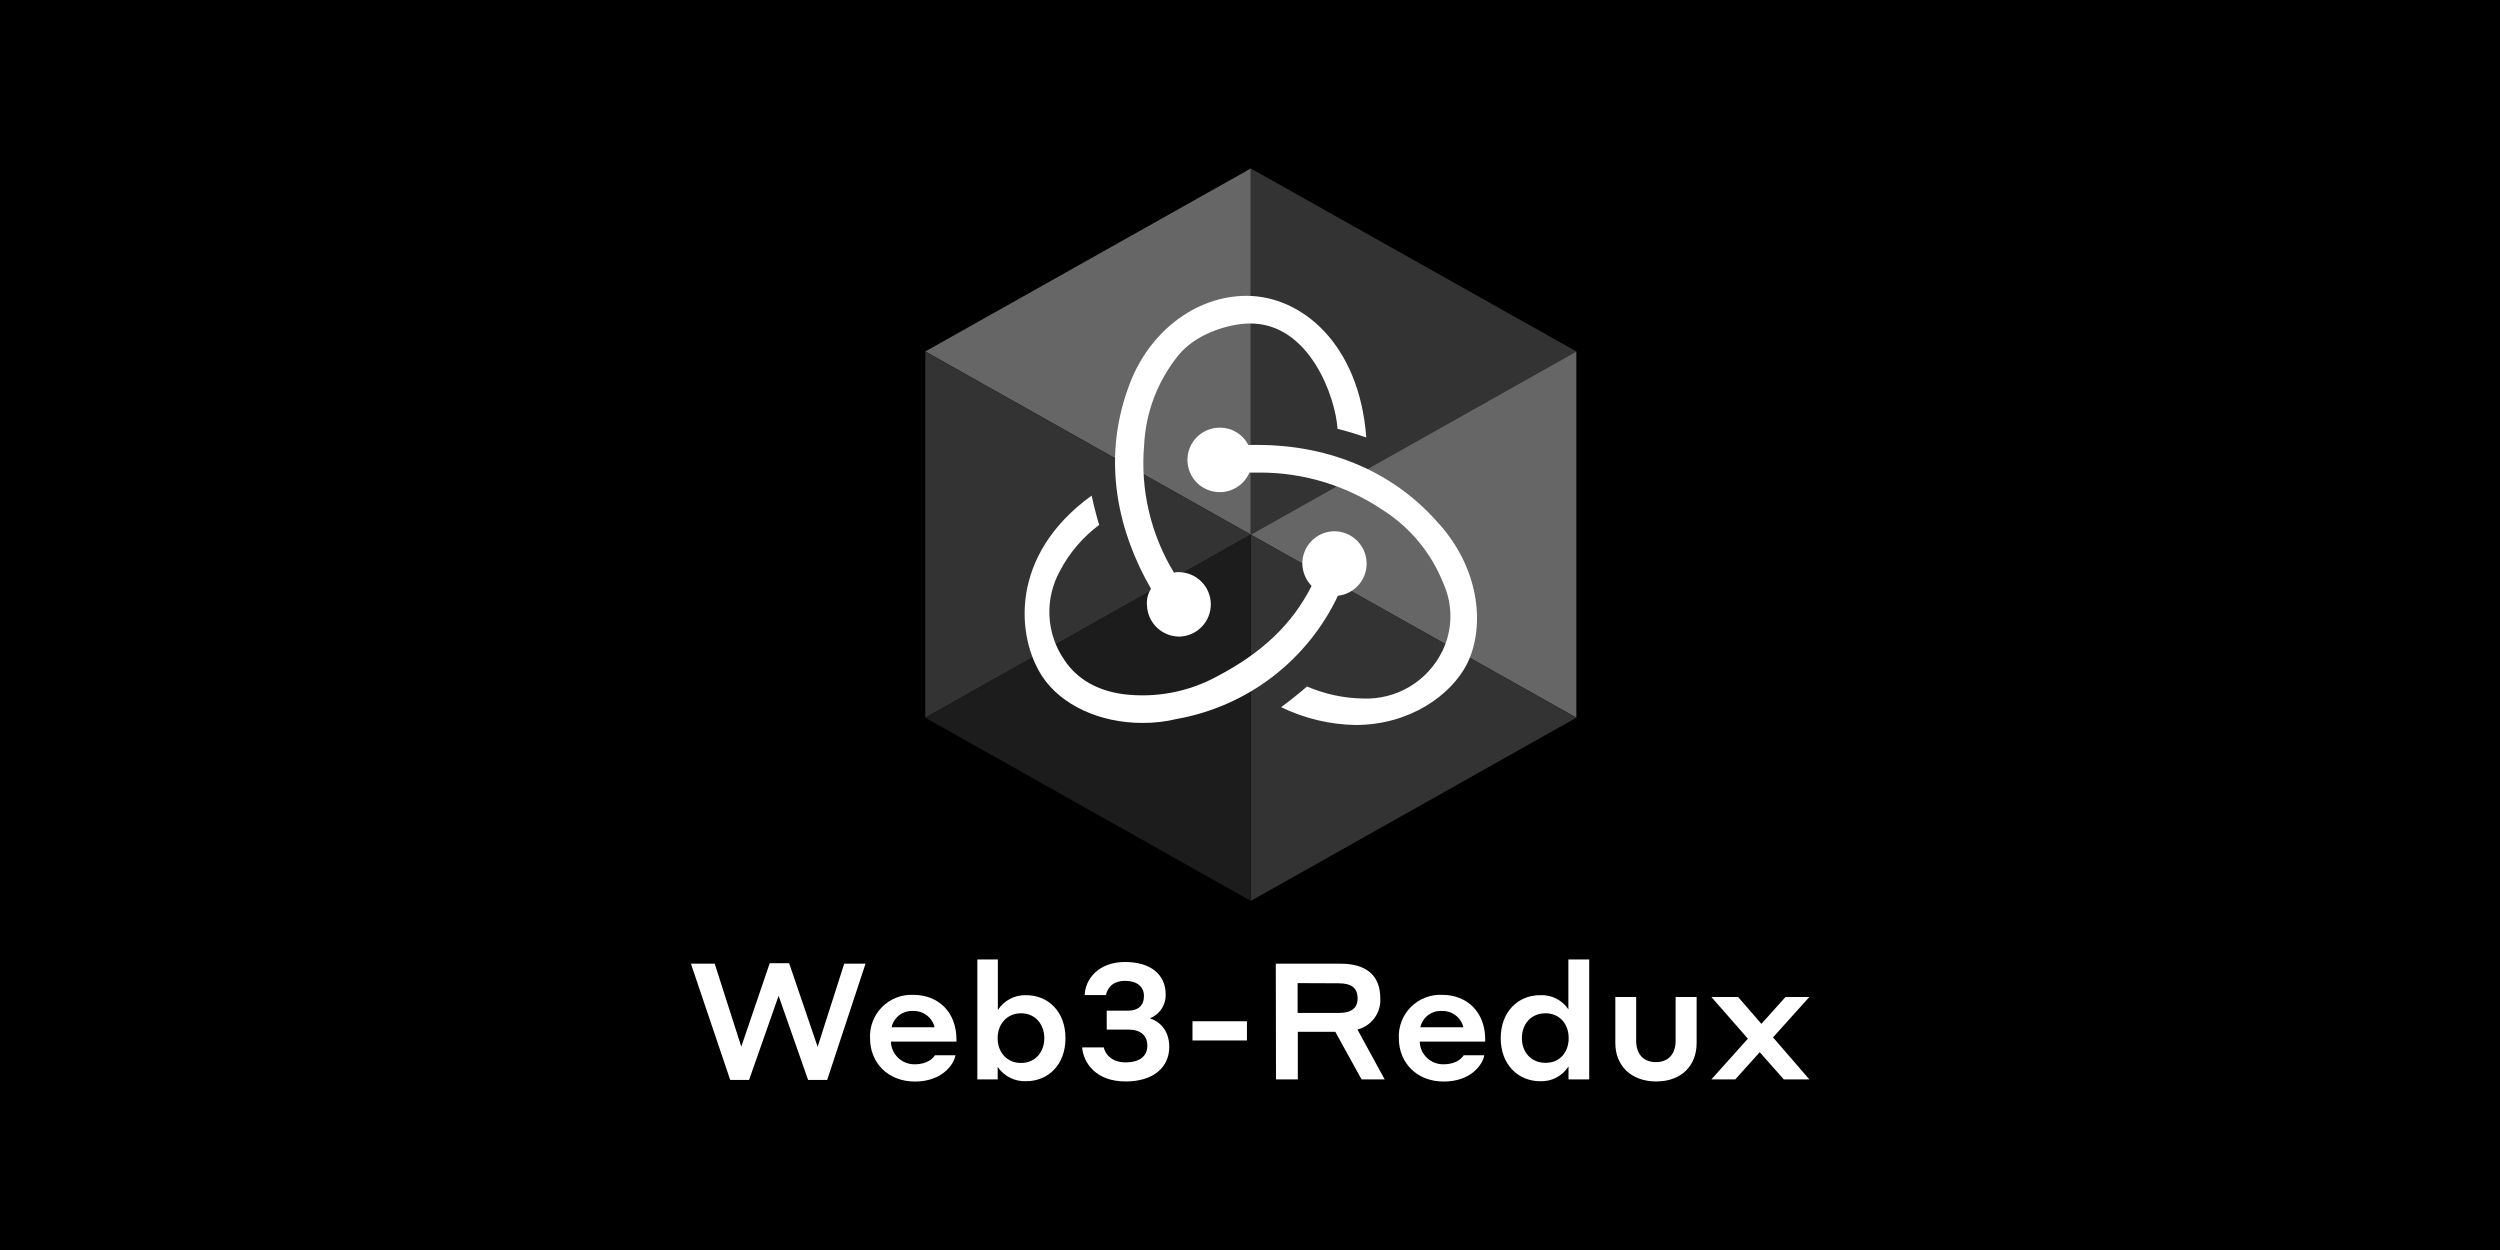
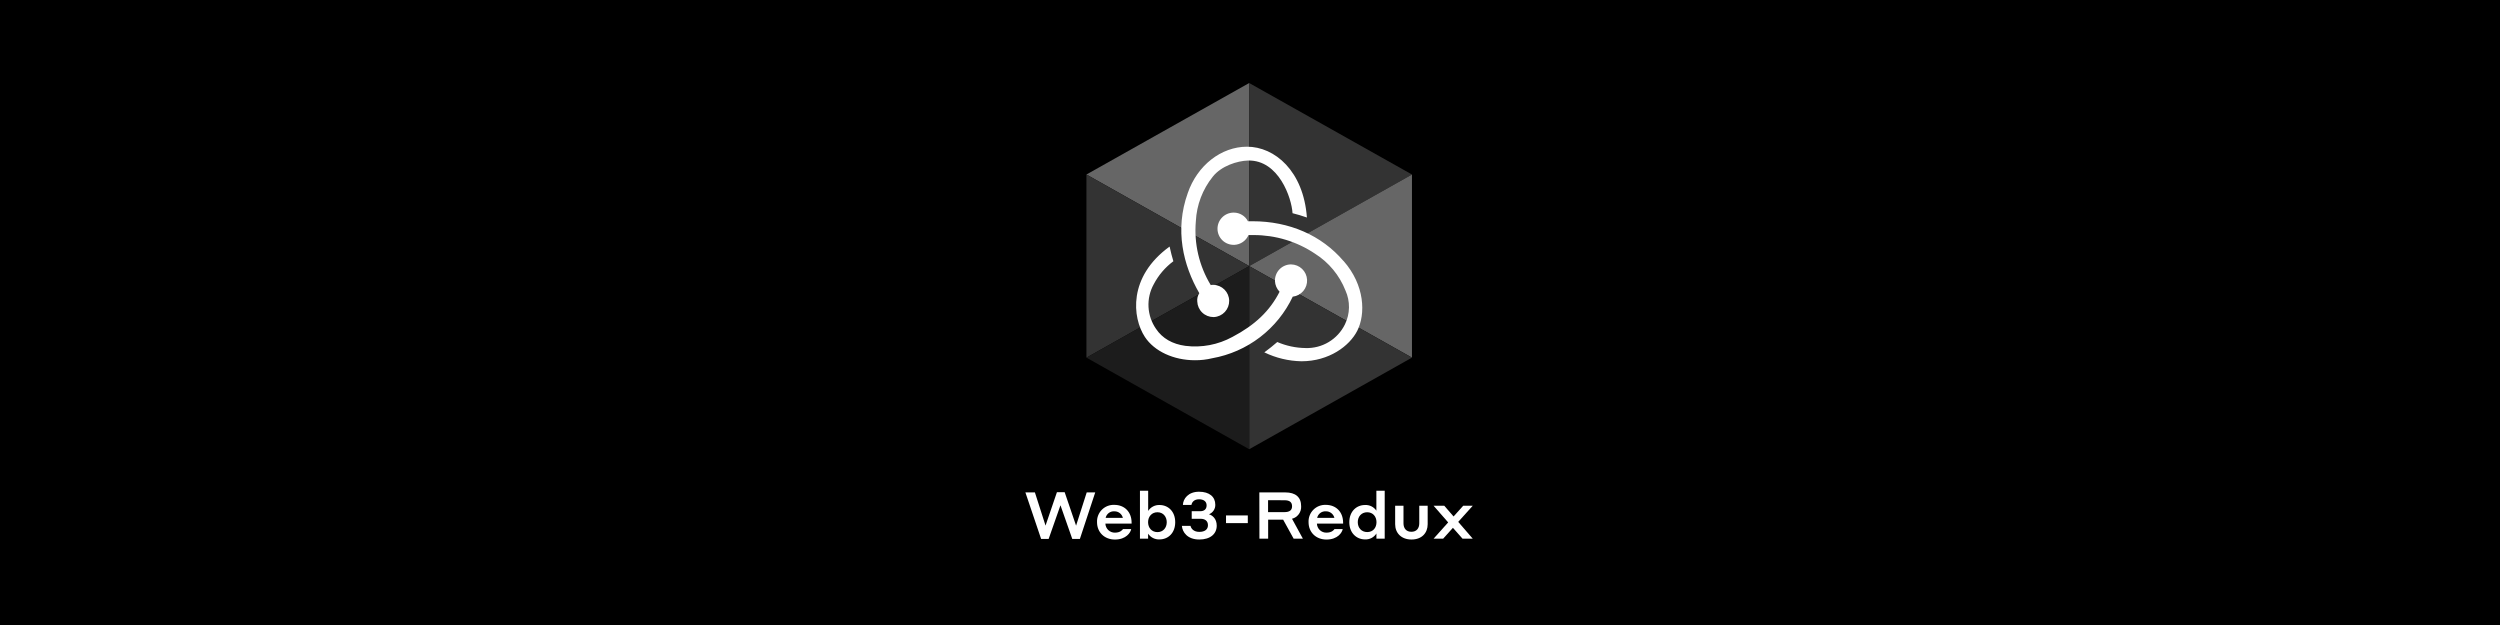
- <svg xmlns="http://www.w3.org/2000/svg" width="1024" height="512" viewBox="0 0 1024 512" fill="none">
-   <rect width="1024" height="512" fill="black" />
-   <path d="M512.338 218.989V69L379 143.96L512.338 218.989Z" fill="#666666" />
-   <path d="M379 143.96V293.971L512.338 218.989L379 143.96Z" fill="#333333" />
-   <path d="M512.315 218.989V69L645.677 143.96L512.315 218.989Z" fill="#333333" />
-   <path d="M645.677 143.96V293.971L512.315 218.989L645.677 143.96Z" fill="#666666" />
-   <path d="M512.338 218.989V369L645.654 293.971L512.338 218.989Z" fill="#333333" />
-   <path d="M512.338 218.989L379 293.971L512.338 369V218.989Z" fill="#1C1C1C" />
-   <path d="M548.073 244.021C551.418 243.626 554.488 241.972 556.658 239.395C558.827 236.818 559.934 233.512 559.753 230.148C559.571 226.784 558.116 223.615 555.681 221.286C553.247 218.958 550.018 217.643 546.649 217.611H546.19C544.455 217.67 542.749 218.07 541.17 218.789C539.59 219.508 538.168 220.532 536.984 221.801C535.801 223.07 534.879 224.56 534.271 226.186C533.664 227.811 533.382 229.541 533.444 231.275C533.611 234.546 534.957 237.647 537.233 240.002C529.218 255.802 516.955 267.354 498.559 277.023C486.813 283.435 473.347 285.99 460.069 284.326C449.459 282.902 441.214 278.194 436.024 270.409C432.328 265.102 430.192 258.867 429.859 252.409C429.526 245.95 431.009 239.528 434.14 233.87C438.011 226.455 443.507 220.01 450.216 215.015C449.275 211.938 447.92 206.771 447.139 202.981C412.966 227.738 416.503 261.222 426.883 277.023C434.646 288.804 450.446 296.107 467.9 296.107C472.664 296.142 477.415 295.595 482.047 294.477C496.285 291.941 509.708 286.03 521.192 277.24C532.675 268.449 541.885 257.034 548.05 243.952L548.073 244.021ZM589.572 214.786C571.636 193.795 545.248 182.243 515.071 182.243H511.305C510.223 180.125 508.58 178.345 506.555 177.098C504.53 175.85 502.201 175.183 499.822 175.17H499.34C495.838 175.234 492.504 176.687 490.073 179.208C487.642 181.73 486.312 185.114 486.376 188.617C486.44 192.119 487.892 195.452 490.414 197.883C492.936 200.315 496.32 201.644 499.822 201.581H500.281C502.752 201.448 505.137 200.627 507.166 199.21C509.195 197.794 510.788 195.839 511.764 193.566H516.013C533.889 193.536 551.368 198.837 566.216 208.792C577.539 215.94 586.291 226.51 591.202 238.969C593.181 243.351 594.166 248.118 594.087 252.926C594.007 257.734 592.865 262.465 590.743 266.78C587.8 272.775 583.186 277.79 577.457 281.221C571.727 284.652 565.127 286.353 558.453 286.117C550.502 286.007 542.651 284.33 535.35 281.179C532.755 283.476 528.024 287.288 524.74 289.654C534.227 294.261 544.602 296.753 555.146 296.957C577.767 296.957 594.509 284.464 600.871 271.97C607.761 258.306 607.232 234.72 589.572 214.694V214.786ZM469.806 248.017C469.937 251.433 471.385 254.666 473.846 257.038C476.308 259.41 479.593 260.737 483.011 260.74H483.471C486.881 260.551 490.086 259.048 492.411 256.547C494.737 254.046 496.003 250.74 495.944 247.325C495.884 243.91 494.504 240.651 492.093 238.232C489.681 235.813 486.426 234.423 483.011 234.353H482.529C481.968 234.317 481.406 234.395 480.876 234.582C471.328 218.884 467.04 200.548 468.635 182.243C469.29 168.902 474.154 156.111 482.529 145.705C489.419 136.978 502.578 132.73 511.535 132.5C536.521 132.018 547.131 163.136 547.843 175.652C550.898 176.341 556.088 177.949 559.625 179.189C556.8 140.974 533.214 121.178 510.593 121.178C489.373 121.178 469.806 136.496 462.021 159.14C451.181 189.317 458.254 218.322 471.46 241.173C470.132 243.211 469.548 245.644 469.806 248.063V248.017Z" fill="white" />
-   <path d="M318.916 407.887L306.822 442.337H299.091L283 394.728H292.738L303.628 428.707L315.286 394.536H323.227L334.902 428.777L345.792 394.728H354.518L338.811 442.337H330.993L318.916 407.887Z" fill="white" />
-   <path d="M391.761 425.705V426.647H364.92C364.993 429.178 366.066 431.576 367.905 433.317C369.743 435.057 372.197 435.998 374.728 435.932C380.138 435.932 382.337 433.192 382.948 432.25H391.359C390.818 435.74 386.124 443 374.728 443C363.785 443 356.368 435.391 356.368 425.251C356.257 422.895 356.638 420.541 357.487 418.339C358.336 416.138 359.634 414.138 361.299 412.466C362.964 410.795 364.959 409.489 367.157 408.631C369.355 407.773 371.707 407.383 374.064 407.485C384.483 407.485 391.761 414.693 391.761 425.705ZM365.181 420.766H382.808C382.337 418.824 381.213 417.102 379.625 415.888C378.037 414.675 376.08 414.043 374.082 414.099C372.046 413.963 370.03 414.561 368.397 415.784C366.764 417.007 365.623 418.775 365.181 420.766V420.766Z" fill="white" />
-   <path d="M408.654 442.127H400.312V393H408.724V413.698C409.966 411.767 411.689 410.191 413.724 409.126C415.758 408.062 418.035 407.544 420.33 407.625C429.213 407.625 436.42 414.222 436.42 425.251C436.42 436.281 429.213 442.86 420.33 442.86C418.044 442.965 415.77 442.481 413.726 441.454C411.681 440.427 409.935 438.892 408.654 436.996V442.127ZM418.201 435.391C424.012 435.391 427.747 430.975 427.747 425.251C427.747 419.527 424.012 415.042 418.253 415.042C412.494 415.042 408.637 419.387 408.637 425.199C408.637 431.01 412.389 435.391 418.253 435.391H418.201Z" fill="white" />
-   <path d="M461.063 442.965C448.846 442.965 443.768 435.356 443.244 429.003H452.11C452.651 431.743 455.321 435.147 461.063 435.147C466.804 435.147 469.946 432.599 469.946 428.34C469.946 424.082 467.136 421.726 462.267 421.726H453.314V413.977H462.04C466.106 413.977 468.567 411.918 468.567 407.974C468.567 404.03 465.565 401.761 460.836 401.761C455.757 401.761 453.558 404.71 453.017 407.572H444.291C444.483 401.237 449.771 394.03 460.783 394.03C471.464 394.03 477.467 399.265 477.467 407.363C477.517 409.456 476.922 411.514 475.764 413.259C474.606 415.004 472.941 416.351 470.993 417.119C474.483 418.183 478.933 421.586 478.933 428.864C478.881 437.258 472.354 442.965 461.063 442.965Z" fill="white" />
-   <path d="M488.445 418.305H510.748V426.176H488.445V418.305Z" fill="white" />
-   <path d="M522.563 394.728H549.143C559.614 394.728 565.373 399.545 565.373 408.881C565.542 411.772 564.701 414.632 562.995 416.971C561.289 419.311 558.823 420.986 556.019 421.709L567.171 442.127H557.694L546.944 422.633H531.586V442.127H522.651L522.563 394.728ZM531.499 402.686V414.902H548.322C553.558 414.902 556.071 412.895 556.071 408.951C556.071 404.623 553.471 402.756 548.322 402.756L531.499 402.686Z" fill="white" />
-   <path d="M608.34 425.705V426.647H581.516C581.589 429.178 582.663 431.576 584.501 433.317C586.34 435.057 588.793 435.998 591.324 435.932C596.734 435.932 598.933 433.192 599.527 432.25H607.939C607.415 435.74 602.808 443 591.324 443C580.382 443 572.965 435.391 572.965 425.251C572.853 422.895 573.234 420.541 574.083 418.339C574.932 416.138 576.231 414.138 577.896 412.466C579.561 410.795 581.556 409.489 583.754 408.631C585.952 407.773 588.304 407.383 590.661 407.485C601.062 407.485 608.34 414.693 608.34 425.705ZM581.778 420.766H599.404C598.934 418.824 597.81 417.102 596.222 415.888C594.633 414.675 592.677 414.043 590.678 414.099C588.642 413.96 586.624 414.556 584.99 415.78C583.356 417.003 582.217 418.773 581.778 420.766Z" fill="white" />
-   <path d="M642.459 436.787C641.227 438.745 639.497 440.34 637.445 441.408C635.393 442.475 633.093 442.976 630.783 442.86C622.057 442.86 614.692 436.263 614.692 425.251C614.692 414.239 621.97 407.625 630.783 407.625C633.056 407.501 635.323 407.97 637.36 408.986C639.398 410.001 641.137 411.529 642.406 413.419V393H650.94V442.127H642.459V436.787ZM633.052 415.042C627.171 415.042 623.366 419.387 623.366 425.199C623.366 431.01 627.171 435.339 633.052 435.339C638.933 435.339 642.528 430.993 642.528 425.199C642.528 419.405 638.794 415.042 633.052 415.042Z" fill="white" />
-   <path d="M661.638 427.258V408.358H670.172V426.316C670.172 431.551 672.982 435.042 678.253 435.042C683.523 435.042 686.333 431.551 686.333 426.316V408.358H694.937V427.258C694.937 436.333 688.863 442.965 678.392 442.965C667.921 442.965 661.638 436.316 661.638 427.258Z" fill="white" />
-   <path d="M720.783 430.975L710.766 442.127H700.975L715.931 425.443L700.975 408.358H711.917L721.464 419.37L731.359 408.358H741.115L726.228 424.902L741.115 442.127H730.643L720.783 430.975Z" fill="white" />
+ <svg xmlns="http://www.w3.org/2000/svg" width="1024" height="256" viewBox="0 0 1024 256" fill="none">
+   <rect width="1024" height="256" fill="black" />
+   <path d="M511.669 108.994V34L445 71.48L511.669 108.994Z" fill="#666666" />
+   <path d="M445 71.48V146.486L511.669 108.994L445 71.48Z" fill="#333333" />
+   <path d="M511.658 108.994V34L578.338 71.48L511.658 108.994Z" fill="#333333" />
+   <path d="M578.338 71.48V146.486L511.658 108.994L578.338 71.48Z" fill="#666666" />
+   <path d="M511.669 108.994V184L578.327 146.486L511.669 108.994Z" fill="#333333" />
+   <path d="M511.669 108.994L445 146.486L511.669 184V108.994Z" fill="#1C1C1C" />
+   <path d="M529.536 121.511C531.209 121.313 532.744 120.486 533.829 119.198C534.914 117.909 535.467 116.256 535.376 114.574C535.286 112.892 534.558 111.308 533.341 110.143C532.124 108.979 530.509 108.322 528.825 108.305H528.595C527.728 108.335 526.875 108.535 526.085 108.895C525.295 109.254 524.584 109.766 523.992 110.4C523.4 111.035 522.939 111.78 522.636 112.593C522.332 113.406 522.191 114.27 522.222 115.138C522.305 116.773 522.978 118.323 524.117 119.501C520.109 127.401 513.977 133.177 504.78 138.011C498.906 141.218 492.174 142.495 485.534 141.663C480.229 140.951 476.107 138.597 473.512 134.704C471.664 132.051 470.596 128.933 470.43 125.704C470.263 122.475 471.005 119.264 472.57 116.435C474.506 112.728 477.253 109.505 480.608 107.008C480.137 105.469 479.46 102.885 479.069 100.991C461.983 113.369 463.751 130.111 468.942 138.011C472.823 143.902 480.723 147.554 489.45 147.554C491.832 147.571 494.208 147.297 496.523 146.738C503.642 145.47 510.354 142.515 516.096 138.12C521.838 133.724 526.443 128.017 529.525 121.476L529.536 121.511ZM550.286 106.893C541.318 96.398 528.124 90.622 513.036 90.622H511.152C510.612 89.563 509.79 88.673 508.777 88.049C507.765 87.425 506.6 87.092 505.411 87.085H505.17C503.419 87.117 501.752 87.843 500.536 89.104C499.321 90.365 498.656 92.057 498.688 93.808C498.72 95.559 499.446 97.226 500.707 98.442C501.968 99.657 503.66 100.322 505.411 100.29H505.641C506.876 100.224 508.068 99.813 509.083 99.105C510.097 98.397 510.894 97.419 511.382 96.283H513.506C522.444 96.268 531.184 98.919 538.608 103.896C544.27 107.47 548.646 112.755 551.101 118.984C552.091 121.176 552.583 123.559 552.543 125.963C552.504 128.367 551.933 130.732 550.872 132.89C549.4 135.887 547.093 138.395 544.228 140.111C541.364 141.826 538.064 142.676 534.727 142.558C530.751 142.504 526.826 141.665 523.175 140.09C521.877 141.238 519.512 143.144 517.87 144.327C522.613 146.631 527.801 147.877 533.073 147.978C544.384 147.978 552.755 141.732 555.935 135.485C559.38 128.653 559.116 116.86 550.286 106.847V106.893ZM490.403 123.509C490.468 125.217 491.192 126.833 492.423 128.019C493.654 129.205 495.296 129.868 497.006 129.87H497.235C498.941 129.776 500.543 129.024 501.706 127.773C502.869 126.523 503.502 124.87 503.472 123.163C503.442 121.455 502.752 119.825 501.546 118.616C500.341 117.406 498.713 116.711 497.006 116.676H496.765C496.484 116.659 496.203 116.698 495.938 116.791C491.164 108.942 489.02 99.774 489.817 90.622C490.145 83.951 492.577 77.556 496.765 72.353C500.209 67.989 506.789 65.865 511.267 65.75C523.761 65.509 529.066 81.068 529.422 87.326C530.949 87.671 533.544 88.474 535.312 89.094C533.9 69.987 522.107 60.089 510.797 60.089C500.186 60.089 490.403 67.748 486.51 79.07C481.09 94.159 484.627 108.661 491.23 120.087C490.566 121.105 490.274 122.322 490.403 123.531V123.509Z" fill="white" />
+   <path d="M434.366 206.955L429.529 220.735H426.436L420 201.691H423.895L428.251 215.283L432.914 201.614H436.091L440.761 215.311L445.117 201.691H448.607L442.325 220.735H439.197L434.366 206.955Z" fill="white" />
+   <path d="M463.504 214.082V214.459H452.768C452.797 215.471 453.226 216.431 453.962 217.127C454.697 217.823 455.679 218.199 456.691 218.173C458.855 218.173 459.735 217.077 459.979 216.7H463.344C463.127 218.096 461.249 221 456.691 221C452.314 221 449.347 217.956 449.347 213.901C449.303 212.958 449.455 212.016 449.795 211.136C450.134 210.255 450.654 209.455 451.32 208.787C451.986 208.118 452.784 207.596 453.663 207.252C454.542 206.909 455.483 206.753 456.426 206.794C460.593 206.794 463.504 209.677 463.504 214.082ZM452.872 212.106H459.923C459.735 211.329 459.285 210.641 458.65 210.155C458.015 209.67 457.232 209.417 456.433 209.44C455.618 209.385 454.812 209.624 454.159 210.114C453.505 210.603 453.049 211.31 452.872 212.106V212.106Z" fill="white" />
+   <path d="M470.262 220.651H466.925V201H470.29V209.279C470.786 208.507 471.476 207.876 472.289 207.451C473.103 207.025 474.014 206.818 474.932 206.85C478.485 206.85 481.368 209.489 481.368 213.9C481.368 218.312 478.485 220.944 474.932 220.944C474.018 220.986 473.108 220.792 472.29 220.382C471.472 219.971 470.774 219.357 470.262 218.599V220.651ZM474.08 217.956C476.405 217.956 477.899 216.19 477.899 213.9C477.899 211.611 476.405 209.817 474.101 209.817C471.797 209.817 470.255 211.555 470.255 213.88C470.255 216.204 471.756 217.956 474.101 217.956H474.08Z" fill="white" />
+   <path d="M491.225 220.986C486.338 220.986 484.307 217.942 484.098 215.401H487.644C487.86 216.497 488.928 217.859 491.225 217.859C493.522 217.859 494.778 216.839 494.778 215.136C494.778 213.433 493.654 212.49 491.707 212.49H488.126V209.391H491.616C493.242 209.391 494.227 208.567 494.227 206.99C494.227 205.412 493.026 204.504 491.134 204.504C489.103 204.504 488.223 205.684 488.007 206.829H484.516C484.593 204.295 486.708 201.412 491.113 201.412C495.386 201.412 497.787 203.506 497.787 206.745C497.807 207.583 497.569 208.406 497.106 209.104C496.643 209.801 495.976 210.34 495.197 210.647C496.593 211.073 498.373 212.435 498.373 215.346C498.352 218.703 495.742 220.986 491.225 220.986Z" fill="white" />
+   <path d="M502.178 211.122H511.099V214.27H502.178V211.122Z" fill="white" />
+   <path d="M515.825 201.691H526.457C530.646 201.691 532.949 203.618 532.949 207.353C533.017 208.509 532.681 209.653 531.998 210.589C531.316 211.524 530.329 212.194 529.208 212.483L533.668 220.651H529.878L525.578 212.853H519.435V220.651H515.86L515.825 201.691ZM519.4 204.874V209.761H526.129C528.223 209.761 529.229 208.958 529.229 207.38C529.229 205.649 528.188 204.902 526.129 204.902L519.4 204.874Z" fill="white" />
+   <path d="M550.136 214.082V214.459H539.406C539.436 215.471 539.865 216.431 540.6 217.127C541.336 217.823 542.317 218.199 543.33 218.173C545.494 218.173 546.373 217.077 546.611 216.7H549.975C549.766 218.096 547.923 221 543.33 221C538.953 221 535.986 217.956 535.986 213.901C535.941 212.958 536.094 212.016 536.433 211.136C536.773 210.255 537.292 209.455 537.958 208.787C538.624 208.118 539.422 207.596 540.301 207.252C541.181 206.909 542.122 206.753 543.064 206.794C547.225 206.794 550.136 209.677 550.136 214.082ZM539.511 212.106H546.562C546.373 211.329 545.924 210.641 545.289 210.155C544.653 209.67 543.871 209.417 543.071 209.44C542.257 209.384 541.449 209.622 540.796 210.112C540.142 210.601 539.687 211.309 539.511 212.106Z" fill="white" />
+   <path d="M563.783 218.515C563.291 219.298 562.599 219.936 561.778 220.363C560.957 220.79 560.037 220.991 559.113 220.944C555.623 220.944 552.677 218.305 552.677 213.9C552.677 209.496 555.588 206.85 559.113 206.85C560.023 206.8 560.929 206.988 561.744 207.394C562.559 207.801 563.255 208.412 563.763 209.168V201H567.176V220.651H563.783V218.515ZM560.021 209.817C557.668 209.817 556.146 211.555 556.146 213.88C556.146 216.204 557.668 217.935 560.021 217.935C562.373 217.935 563.811 216.197 563.811 213.88C563.811 211.562 562.317 209.817 560.021 209.817Z" fill="white" />
+   <path d="M571.455 214.703V207.143H574.869V214.326C574.869 216.421 575.993 217.817 578.101 217.817C580.209 217.817 581.333 216.421 581.333 214.326V207.143H584.775V214.703C584.775 218.333 582.345 220.986 578.157 220.986C573.968 220.986 571.455 218.326 571.455 214.703Z" fill="white" />
+   <path d="M595.113 216.19L591.106 220.651H587.19L593.172 213.977L587.19 207.143H591.567L595.385 211.548L599.344 207.143H603.246L597.291 213.761L603.246 220.651H599.057L595.113 216.19Z" fill="white" />
</svg>
